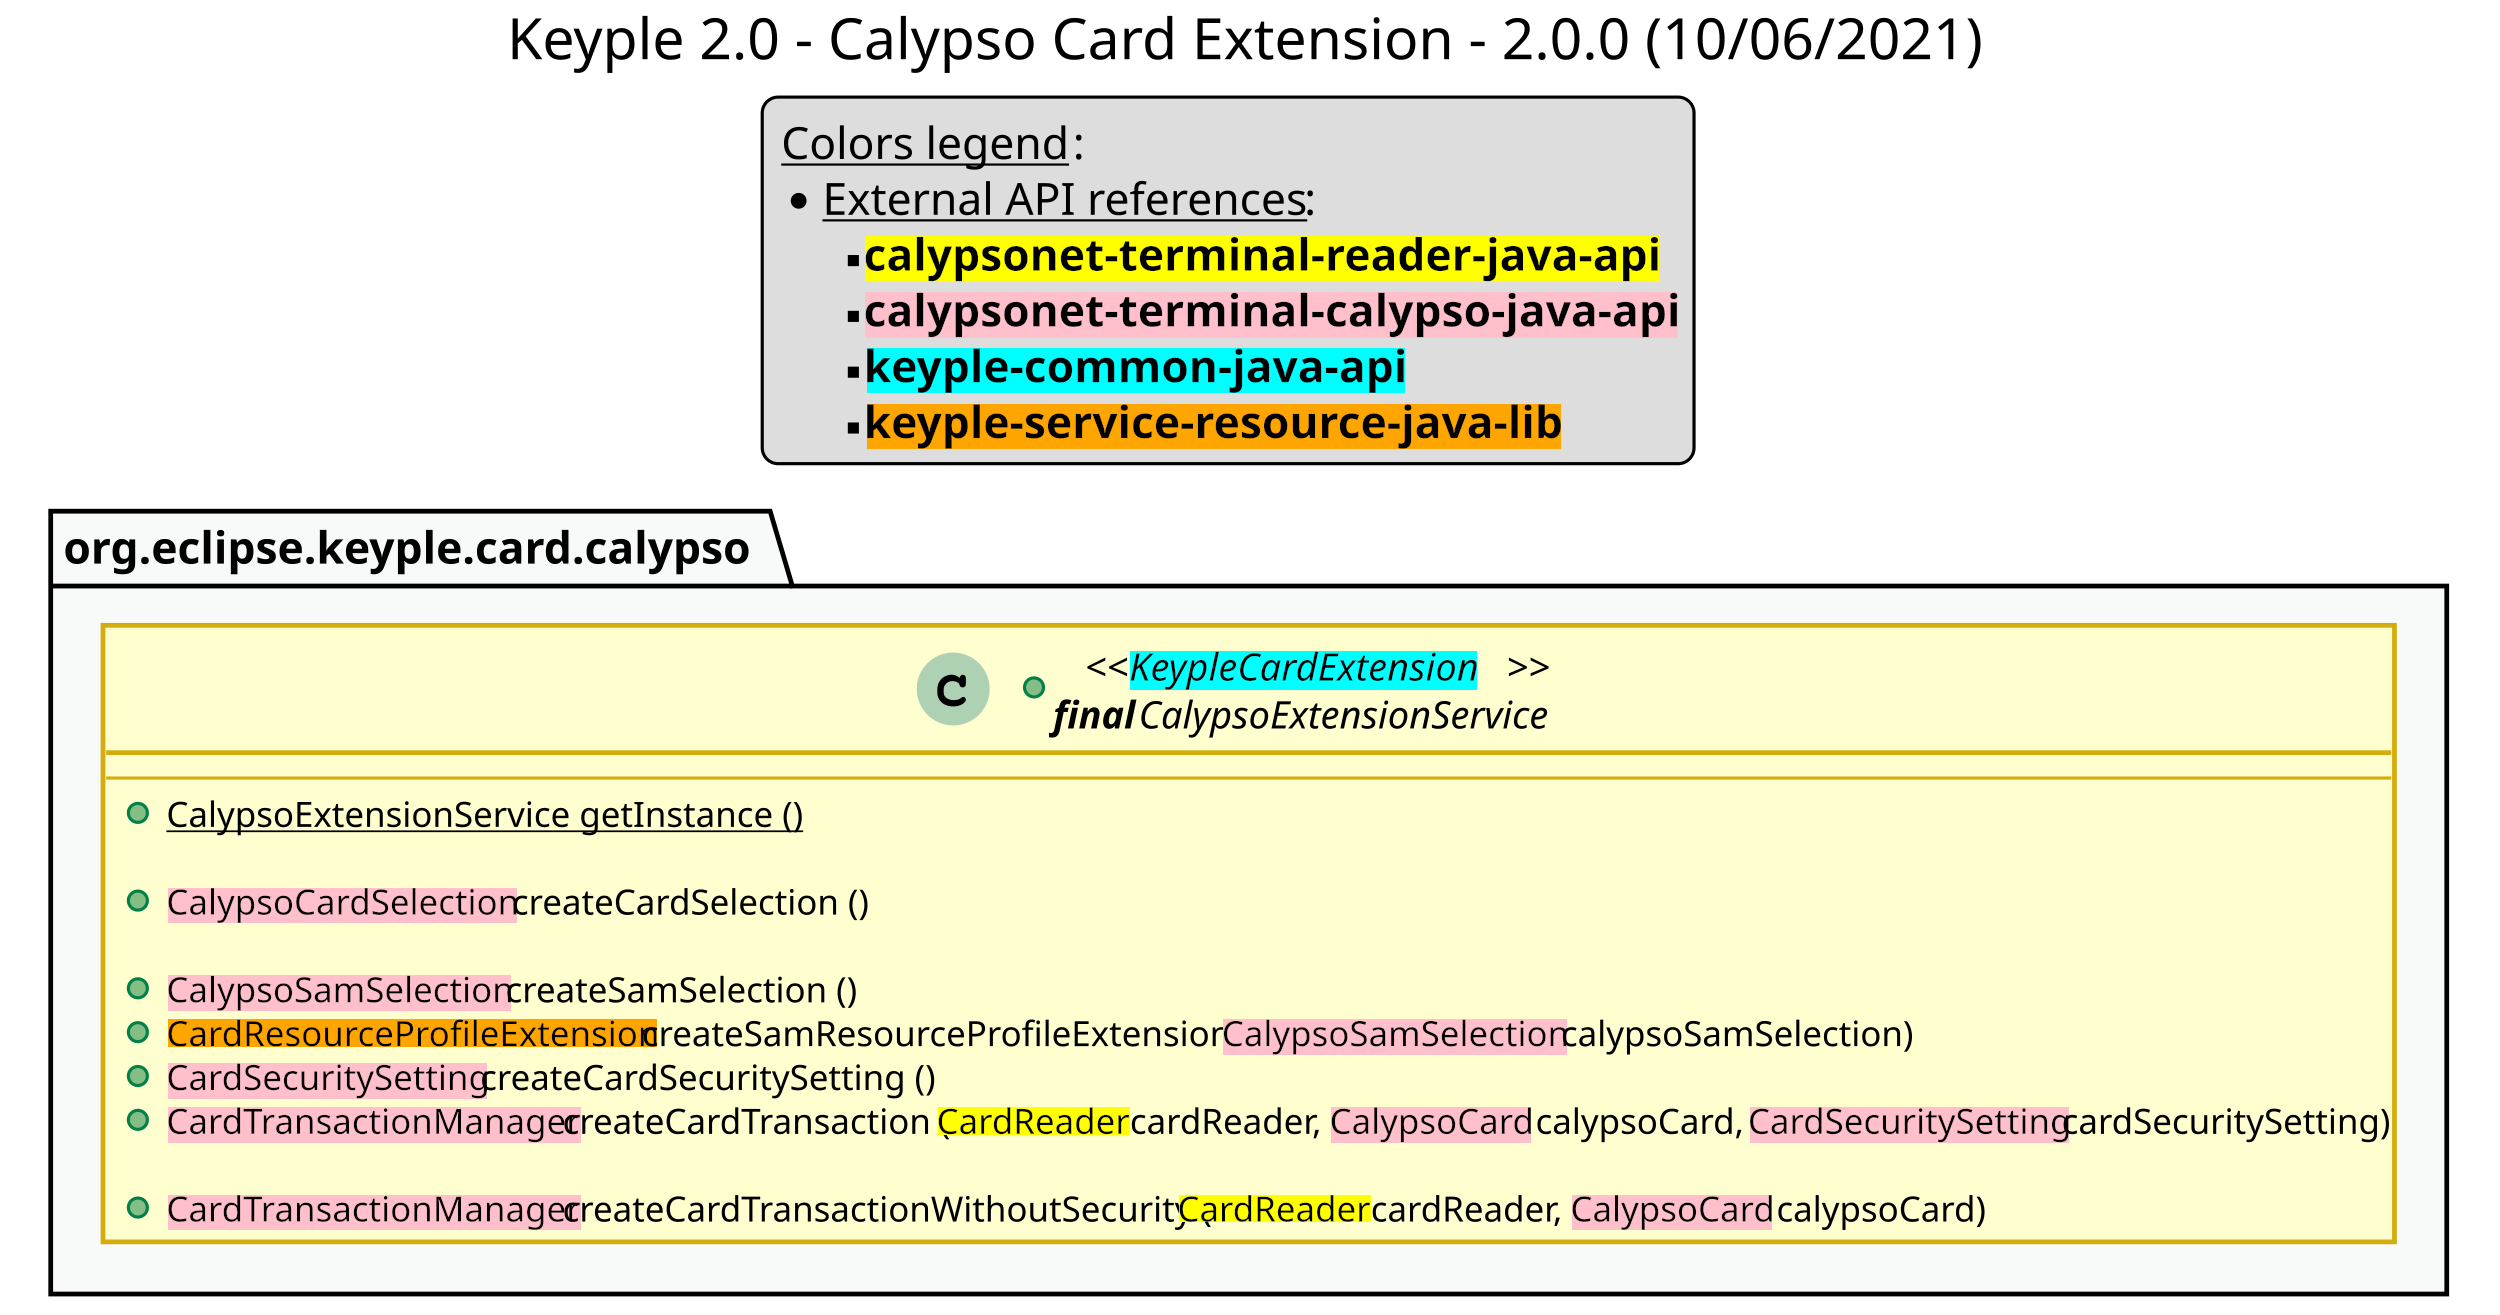
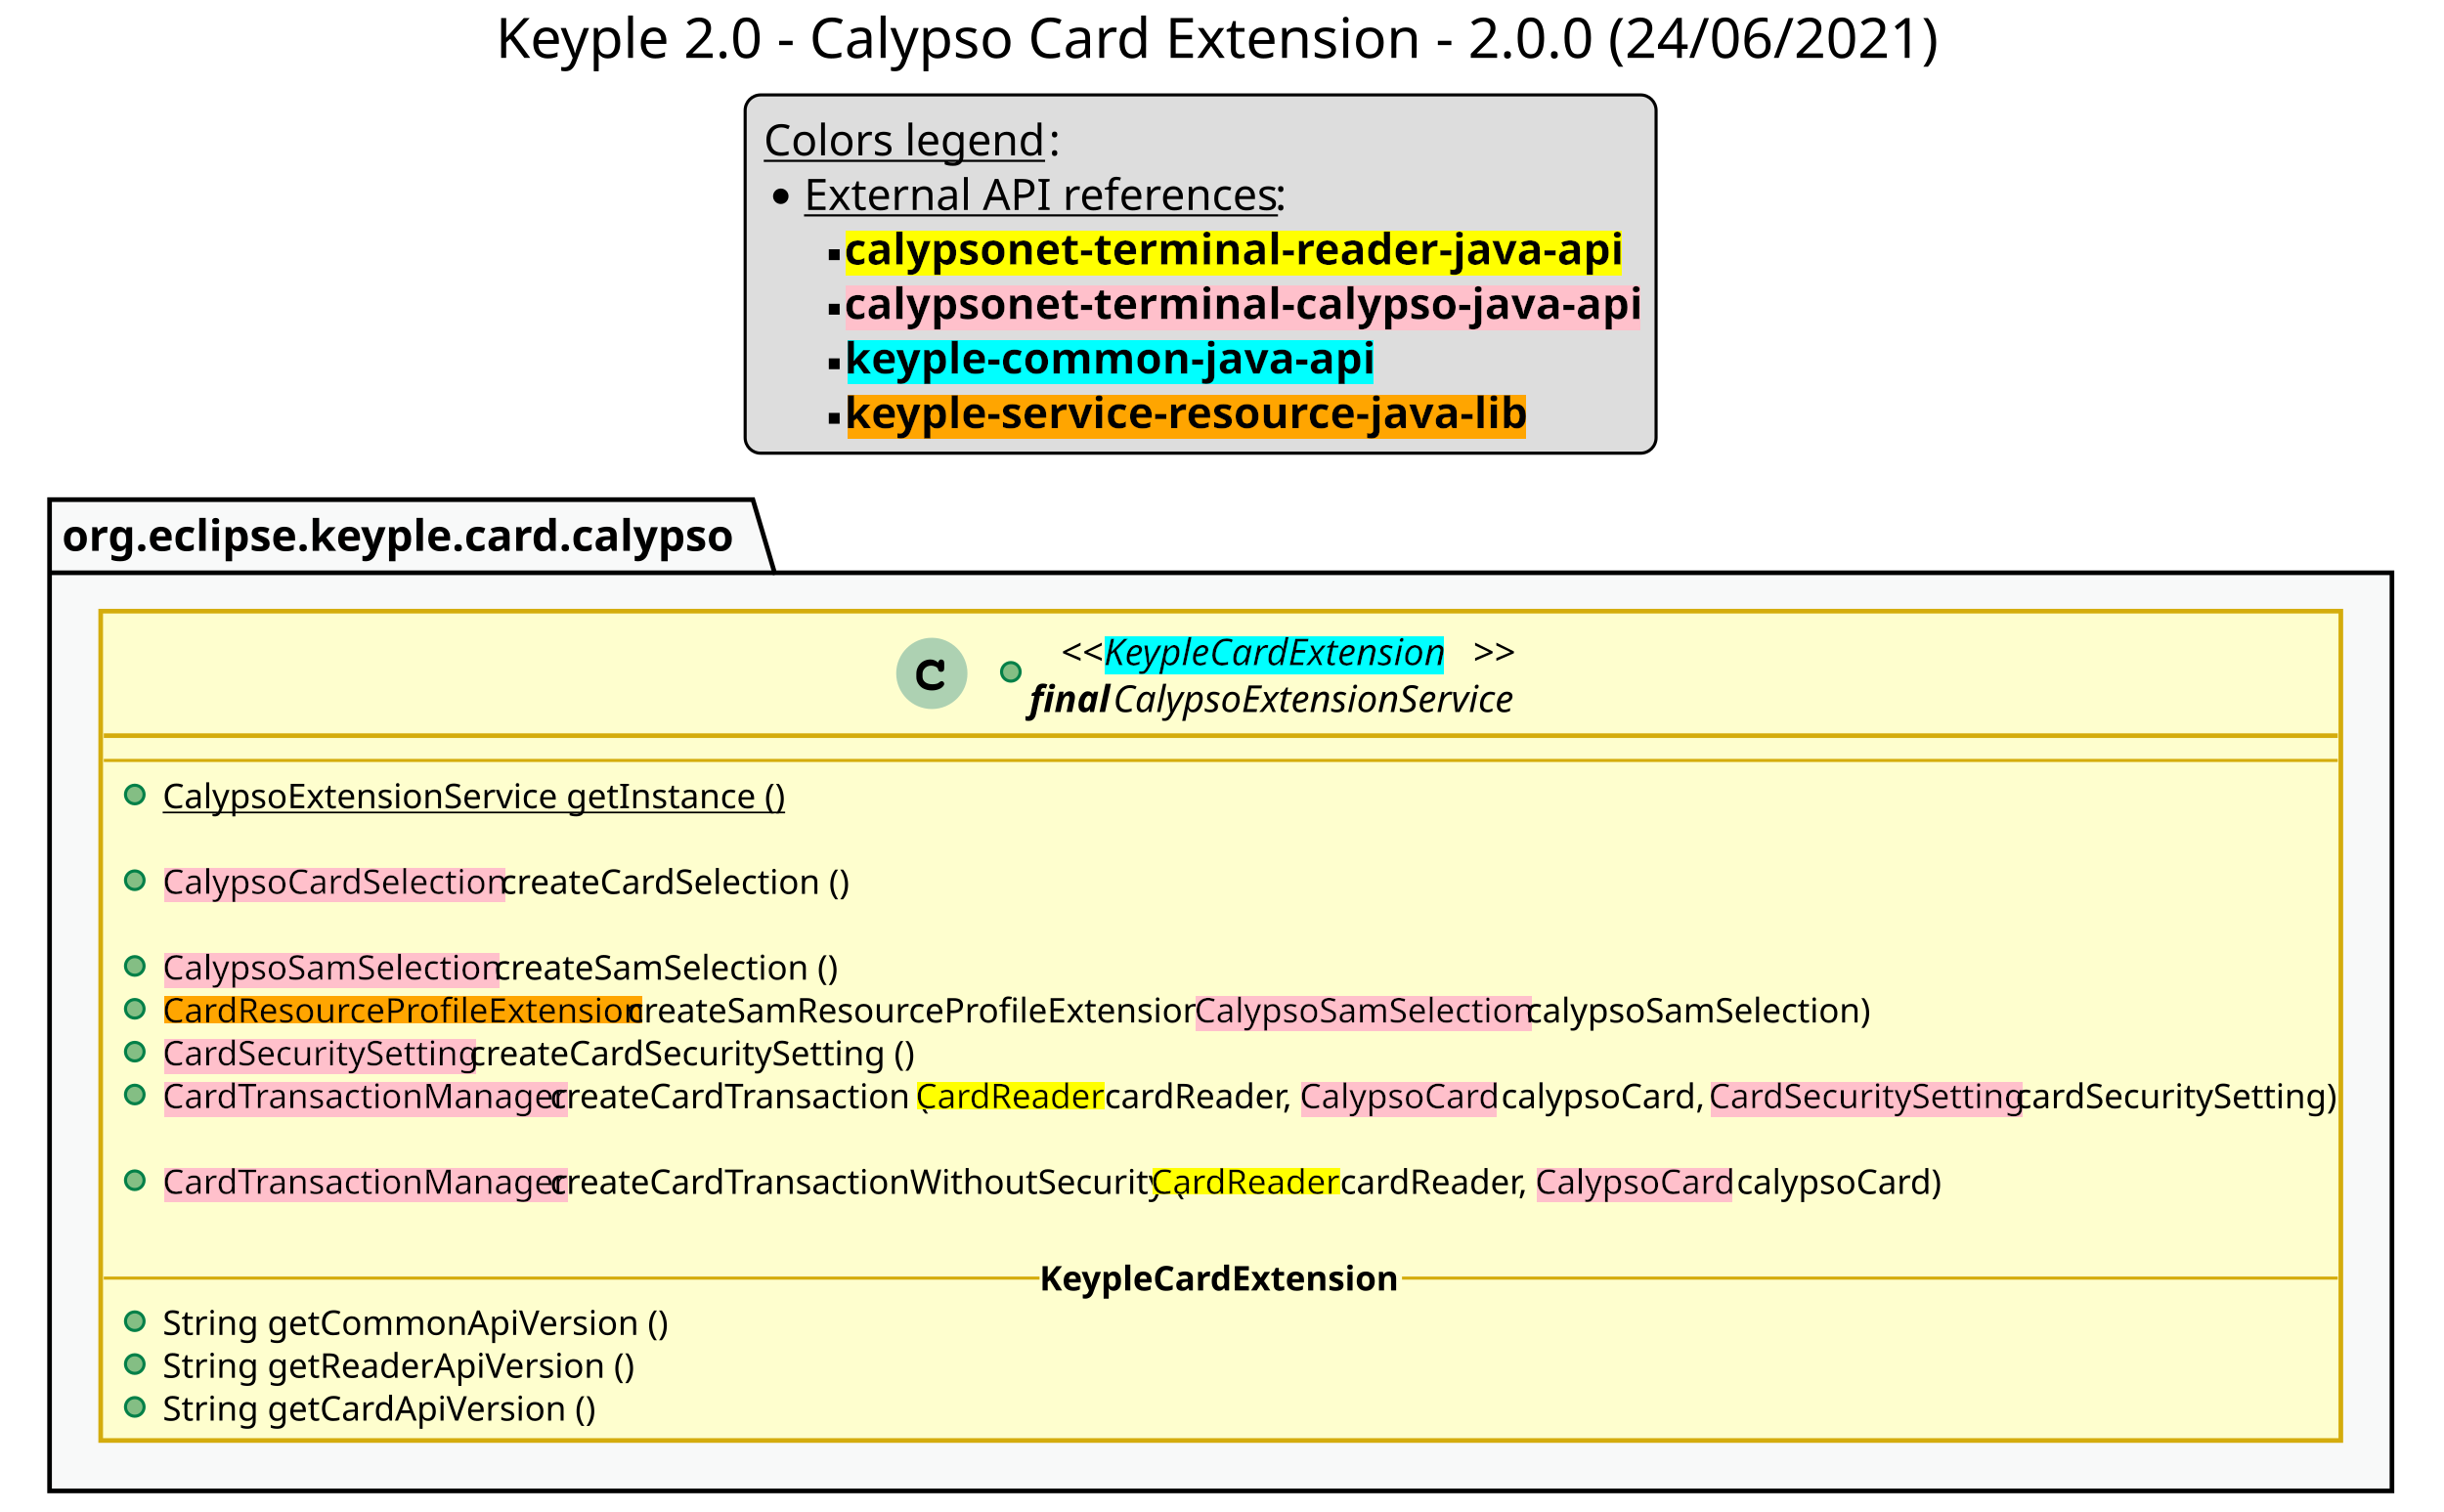
- <svg xmlns="http://www.w3.org/2000/svg" contentScriptType="application/ecmascript" contentStyleType="text/css" height="1037.5px" preserveAspectRatio="none" style="width:1972px;height:1037px;background:#FFFFFF;" version="1.1" viewBox="0 0 1972 1037" width="1972.5px" zoomAndPan="magnify">
+ <svg xmlns="http://www.w3.org/2000/svg" contentScriptType="application/ecmascript" contentStyleType="text/css" height="1220px" preserveAspectRatio="none" style="width:1972px;height:1220px;background:#FFFFFF;" version="1.1" viewBox="0 0 1972 1220" width="1972.5px" zoomAndPan="magnify">
  <defs>
-     <filter height="1" id="brfu0g06ci9jc0" width="1" x="0" y="0">
+     <filter height="1" id="b10vizhz5fxym40" width="1" x="0" y="0">
      <feFlood flood-color="#FFFF00" result="flood" />
      <feComposite in="SourceGraphic" in2="flood" operator="over" />
    </filter>
-     <filter height="1" id="brfu0g06ci9jc1" width="1" x="0" y="0">
+     <filter height="1" id="b10vizhz5fxym41" width="1" x="0" y="0">
      <feFlood flood-color="#FFC0CB" result="flood" />
      <feComposite in="SourceGraphic" in2="flood" operator="over" />
    </filter>
-     <filter height="1" id="brfu0g06ci9jc2" width="1" x="0" y="0">
+     <filter height="1" id="b10vizhz5fxym42" width="1" x="0" y="0">
      <feFlood flood-color="#00FFFF" result="flood" />
      <feComposite in="SourceGraphic" in2="flood" operator="over" />
    </filter>
-     <filter height="1" id="brfu0g06ci9jc3" width="1" x="0" y="0">
+     <filter height="1" id="b10vizhz5fxym43" width="1" x="0" y="0">
      <feFlood flood-color="#FFA500" result="flood" />
      <feComposite in="SourceGraphic" in2="flood" operator="over" />
    </filter>
  </defs>
  <g>
-     <text fill="#000000" font-family="sans-serif" font-size="45" lengthAdjust="spacing" textLength="1140" x="400" y="46.714">Keyple 2.0 - Calypso Card Extension - 2.0.0 (10/06/2021)</text>
+     <text fill="#000000" font-family="sans-serif" font-size="45" lengthAdjust="spacing" textLength="1140" x="400" y="46.714">Keyple 2.0 - Calypso Card Extension - 2.0.0 (24/06/2021)</text>
    <rect fill="#DDDDDD" height="289.141" rx="12.5" ry="12.5" style="stroke:#000000;stroke-width:2.5;" width="735" x="601.25" y="76.602" />
    <text fill="#000000" font-family="sans-serif" font-size="35" lengthAdjust="spacing" text-decoration="underline" textLength="220" x="616.25" y="125.435">Colors legend</text>
    <text fill="#000000" font-family="sans-serif" font-size="35" lengthAdjust="spacing" textLength="10" x="846.25" y="125.435">:</text>
    <ellipse cx="630" cy="158.398" fill="#000000" rx="6.25" ry="6.25" style="stroke:#000000;stroke-width:0.0;" />
    <text fill="#000000" font-family="sans-serif" font-size="35" lengthAdjust="spacing" text-decoration="underline" textLength="370" x="648.75" y="169.458">External API references</text>
    <text fill="#000000" font-family="sans-serif" font-size="35" lengthAdjust="spacing" textLength="10" x="1028.75" y="169.458">:</text>
    <rect fill="#000000" height="8.75" style="stroke:#000000;stroke-width:0.0;" width="8.75" x="668.75" y="201.172" />
-     <text fill="#000000" filter="url(#brfu0g06ci9jc0)" font-family="sans-serif" font-size="35" font-weight="bold" lengthAdjust="spacing" textLength="625" x="681.25" y="213.481">calypsonet-terminal-reader-java-api</text>
+     <text fill="#000000" filter="url(#b10vizhz5fxym40)" font-family="sans-serif" font-size="35" font-weight="bold" lengthAdjust="spacing" textLength="625" x="681.25" y="213.481">calypsonet-terminal-reader-java-api</text>
    <rect fill="#000000" height="8.75" style="stroke:#000000;stroke-width:0.0;" width="8.75" x="668.75" y="245.195" />
-     <text fill="#000000" filter="url(#brfu0g06ci9jc1)" font-family="sans-serif" font-size="35" font-weight="bold" lengthAdjust="spacing" textLength="640" x="681.25" y="257.505">calypsonet-terminal-calypso-java-api</text>
+     <text fill="#000000" filter="url(#b10vizhz5fxym41)" font-family="sans-serif" font-size="35" font-weight="bold" lengthAdjust="spacing" textLength="640" x="681.25" y="257.505">calypsonet-terminal-calypso-java-api</text>
    <rect fill="#000000" height="8.75" style="stroke:#000000;stroke-width:0.0;" width="8.75" x="668.75" y="289.219" />
-     <text fill="#000000" filter="url(#brfu0g06ci9jc2)" font-family="sans-serif" font-size="35" font-weight="bold" lengthAdjust="spacing" textLength="425" x="681.25" y="301.528">keyple-common-java-api</text>
+     <text fill="#000000" filter="url(#b10vizhz5fxym42)" font-family="sans-serif" font-size="35" font-weight="bold" lengthAdjust="spacing" textLength="425" x="681.25" y="301.528">keyple-common-java-api</text>
    <rect fill="#000000" height="8.75" style="stroke:#000000;stroke-width:0.0;" width="8.75" x="668.75" y="333.242" />
-     <text fill="#000000" filter="url(#brfu0g06ci9jc3)" font-family="sans-serif" font-size="35" font-weight="bold" lengthAdjust="spacing" textLength="572.5" x="681.25" y="345.552">keyple-service-resource-java-lib</text>
-     <polygon fill="#F8F9F9" points="40,403.242,607.5,403.242,625,462.266,1930,462.266,1930,1020.742,40,1020.742,40,403.242" style="stroke:#000000;stroke-width:3.75;" />
+     <text fill="#000000" filter="url(#b10vizhz5fxym43)" font-family="sans-serif" font-size="35" font-weight="bold" lengthAdjust="spacing" textLength="572.5" x="681.25" y="345.552">keyple-service-resource-java-lib</text>
+     <polygon fill="#F8F9F9" points="40,403.242,607.5,403.242,625,462.266,1930,462.266,1930,1203.242,40,1203.242,40,403.242" style="stroke:#000000;stroke-width:3.75;" />
    <line style="stroke:#000000;stroke-width:3.75;" x1="40" x2="625" y1="462.266" y2="462.266" />
    <text fill="#000000" font-family="sans-serif" font-size="35" font-weight="bold" lengthAdjust="spacing" textLength="552.5" x="50" y="444.575">org.eclipse.keyple.card.calypso</text>
-     <rect codeLine="57" fill="#FEFECE" height="486.367" id="CalypsoExtensionService" style="stroke:#D4AC0D;stroke-width:3.75;" width="1807.5" x="81.25" y="493.242" />
+     <rect codeLine="57" fill="#FEFECE" height="669.316" id="CalypsoExtensionService" style="stroke:#D4AC0D;stroke-width:3.75;" width="1807.5" x="81.25" y="493.242" />
    <ellipse cx="751.875" cy="543.477" fill="#ADD1B2" rx="27.5" ry="27.5" style="stroke:#ADD1B2;stroke-width:2.5;" />
    <path d="M756.875,534.727 Q757.383,533.477 757.969,532.852 Q758.555,532.227 759.219,532.227 Q760.391,532.227 761.133,532.93 Q761.875,533.633 761.875,535.273 L761.875,539.18 Q761.875,540.82 761.172,541.523 Q760.469,542.227 759.375,542.227 Q758.398,542.227 757.773,541.797 Q757.148,541.367 756.875,540.234 Q756.758,539.453 756.328,539.023 Q755.547,538.203 754.141,537.734 Q752.734,537.227 751.328,537.227 Q749.57,537.227 748.086,537.93 Q746.641,538.633 745.508,540.195 Q744.375,541.758 744.375,543.906 L744.375,546.211 Q744.375,548.789 746.484,550.508 Q748.594,552.227 752.344,552.227 Q754.57,552.227 756.133,551.719 Q757.031,551.445 758.047,550.547 Q758.711,550.039 759.062,549.883 Q759.414,549.727 759.844,549.727 Q760.664,549.727 761.25,550.391 Q761.875,551.016 761.875,551.914 Q761.875,552.773 761.016,553.789 Q759.766,555.273 757.773,556.094 Q755.156,557.227 751.953,557.227 Q748.203,557.227 745.195,555.742 Q742.773,554.57 741.055,552.031 Q739.375,549.492 739.375,546.484 L739.375,543.75 Q739.375,540.625 740.859,537.891 Q742.383,535.156 745,533.711 Q747.656,532.227 750.625,532.227 Q752.422,532.227 753.984,532.852 Q755.547,533.477 756.875,534.727 Z " fill="#000000" />
    <ellipse cx="815.625" cy="542.227" fill="#84BE84" rx="7.5" ry="7.5" style="stroke:#038048;stroke-width:2.5;" />
    <text fill="#000000" font-family="sans-serif" font-size="30" font-style="italic" lengthAdjust="spacing" textLength="35" x="855.625" y="536.885">&lt;&lt;</text>
-     <text fill="#000000" filter="url(#brfu0g06ci9jc2)" font-family="sans-serif" font-size="30" font-style="italic" lengthAdjust="spacing" textLength="297.5" x="890.625" y="536.885">KeypleCardExtension</text>
+     <text fill="#000000" filter="url(#b10vizhz5fxym42)" font-family="sans-serif" font-size="30" font-style="italic" lengthAdjust="spacing" textLength="297.5" x="890.625" y="536.885">KeypleCardExtension</text>
    <text fill="#000000" font-family="sans-serif" font-size="30" font-style="italic" lengthAdjust="spacing" textLength="35" x="1188.125" y="536.885">&gt;&gt;</text>
    <text fill="#000000" font-family="sans-serif" font-size="30" font-style="italic" font-weight="bold" lengthAdjust="spacing" textLength="60" x="830.625" y="574.619">final</text>
    <text fill="#000000" font-family="sans-serif" font-size="30" font-style="italic" lengthAdjust="spacing" textLength="350" x="898.125" y="574.619">CalypsoExtensionService</text>
    <line style="stroke:#D4AC0D;stroke-width:3.75;" x1="83.75" x2="1886.25" y1="593.711" y2="593.711" />
    <line style="stroke:#D4AC0D;stroke-width:2.5;" x1="83.75" x2="1886.25" y1="613.711" y2="613.711" />
    <ellipse cx="108.75" cy="641.211" fill="#84BE84" rx="7.5" ry="7.5" style="stroke:#038048;stroke-width:2.5;" />
    <text fill="#000000" font-family="sans-serif" font-size="27.5" lengthAdjust="spacing" text-decoration="underline" textLength="482.5" x="131.25" y="652.258">CalypsoExtensionService getInstance ()</text>
    <text fill="#000000" font-family="sans-serif" font-size="27.5" lengthAdjust="spacing" textLength="0" x="138.75" y="686.848" />
    <ellipse cx="108.75" cy="710.391" fill="#84BE84" rx="7.5" ry="7.5" style="stroke:#038048;stroke-width:2.5;" />
-     <text fill="#000000" filter="url(#brfu0g06ci9jc1)" font-family="sans-serif" font-size="27.5" lengthAdjust="spacing" textLength="265" x="131.25" y="721.438">CalypsoCardSelection</text>
+     <text fill="#000000" filter="url(#b10vizhz5fxym41)" font-family="sans-serif" font-size="27.5" lengthAdjust="spacing" textLength="265" x="131.25" y="721.438">CalypsoCardSelection</text>
    <text fill="#000000" font-family="sans-serif" font-size="27.5" lengthAdjust="spacing" textLength="272.5" x="403.75" y="721.438">createCardSelection ()</text>
    <text fill="#000000" font-family="sans-serif" font-size="27.5" lengthAdjust="spacing" textLength="0" x="138.75" y="756.028" />
    <ellipse cx="108.75" cy="779.57" fill="#84BE84" rx="7.5" ry="7.5" style="stroke:#038048;stroke-width:2.5;" />
-     <text fill="#000000" filter="url(#brfu0g06ci9jc1)" font-family="sans-serif" font-size="27.5" lengthAdjust="spacing" textLength="260" x="131.25" y="790.618">CalypsoSamSelection</text>
+     <text fill="#000000" filter="url(#b10vizhz5fxym41)" font-family="sans-serif" font-size="27.5" lengthAdjust="spacing" textLength="260" x="131.25" y="790.618">CalypsoSamSelection</text>
    <text fill="#000000" font-family="sans-serif" font-size="27.5" lengthAdjust="spacing" textLength="267.5" x="398.75" y="790.618">createSamSelection ()</text>
    <ellipse cx="108.75" cy="814.16" fill="#84BE84" rx="7.5" ry="7.5" style="stroke:#038048;stroke-width:2.5;" />
-     <text fill="#000000" filter="url(#brfu0g06ci9jc3)" font-family="sans-serif" font-size="27.5" lengthAdjust="spacing" textLength="367.5" x="131.25" y="825.207">CardResourceProfileExtension</text>
+     <text fill="#000000" filter="url(#b10vizhz5fxym43)" font-family="sans-serif" font-size="27.5" lengthAdjust="spacing" textLength="367.5" x="131.25" y="825.207">CardResourceProfileExtension</text>
    <text fill="#000000" font-family="sans-serif" font-size="27.5" lengthAdjust="spacing" textLength="457.5" x="506.25" y="825.207">createSamResourceProfileExtension (</text>
-     <text fill="#000000" filter="url(#brfu0g06ci9jc1)" font-family="sans-serif" font-size="27.5" lengthAdjust="spacing" textLength="260" x="963.75" y="825.207">CalypsoSamSelection</text>
+     <text fill="#000000" filter="url(#b10vizhz5fxym41)" font-family="sans-serif" font-size="27.5" lengthAdjust="spacing" textLength="260" x="963.75" y="825.207">CalypsoSamSelection</text>
    <text fill="#000000" font-family="sans-serif" font-size="27.5" lengthAdjust="spacing" textLength="267.5" x="1231.25" y="825.207">calypsoSamSelection)</text>
    <ellipse cx="108.75" cy="848.75" fill="#84BE84" rx="7.5" ry="7.5" style="stroke:#038048;stroke-width:2.5;" />
-     <text fill="#000000" filter="url(#brfu0g06ci9jc1)" font-family="sans-serif" font-size="27.5" lengthAdjust="spacing" textLength="240" x="131.25" y="859.797">CardSecuritySetting</text>
+     <text fill="#000000" filter="url(#b10vizhz5fxym41)" font-family="sans-serif" font-size="27.5" lengthAdjust="spacing" textLength="240" x="131.25" y="859.797">CardSecuritySetting</text>
    <text fill="#000000" font-family="sans-serif" font-size="27.5" lengthAdjust="spacing" textLength="345" x="378.75" y="859.797">createCardSecuritySetting ()</text>
    <ellipse cx="108.75" cy="883.34" fill="#84BE84" rx="7.5" ry="7.5" style="stroke:#038048;stroke-width:2.5;" />
-     <text fill="#000000" filter="url(#brfu0g06ci9jc1)" font-family="sans-serif" font-size="27.5" lengthAdjust="spacing" textLength="305" x="131.25" y="894.387">CardTransactionManager</text>
+     <text fill="#000000" filter="url(#b10vizhz5fxym41)" font-family="sans-serif" font-size="27.5" lengthAdjust="spacing" textLength="305" x="131.25" y="894.387">CardTransactionManager</text>
    <text fill="#000000" font-family="sans-serif" font-size="27.5" lengthAdjust="spacing" textLength="295" x="443.75" y="894.387">createCardTransaction (</text>
-     <text fill="#000000" filter="url(#brfu0g06ci9jc0)" font-family="sans-serif" font-size="27.5" lengthAdjust="spacing" textLength="145" x="738.75" y="894.387">CardReader</text>
+     <text fill="#000000" filter="url(#b10vizhz5fxym40)" font-family="sans-serif" font-size="27.5" lengthAdjust="spacing" textLength="145" x="738.75" y="894.387">CardReader</text>
    <text fill="#000000" font-family="sans-serif" font-size="27.5" lengthAdjust="spacing" textLength="150" x="891.25" y="894.387">cardReader,</text>
-     <text fill="#000000" filter="url(#brfu0g06ci9jc1)" font-family="sans-serif" font-size="27.5" lengthAdjust="spacing" textLength="155" x="1048.75" y="894.387">CalypsoCard</text>
+     <text fill="#000000" filter="url(#b10vizhz5fxym41)" font-family="sans-serif" font-size="27.5" lengthAdjust="spacing" textLength="155" x="1048.75" y="894.387">CalypsoCard</text>
    <text fill="#000000" font-family="sans-serif" font-size="27.5" lengthAdjust="spacing" textLength="160" x="1211.25" y="894.387">calypsoCard,</text>
-     <text fill="#000000" filter="url(#brfu0g06ci9jc1)" font-family="sans-serif" font-size="27.5" lengthAdjust="spacing" textLength="240" x="1378.75" y="894.387">CardSecuritySetting</text>
+     <text fill="#000000" filter="url(#b10vizhz5fxym41)" font-family="sans-serif" font-size="27.5" lengthAdjust="spacing" textLength="240" x="1378.75" y="894.387">CardSecuritySetting</text>
    <text fill="#000000" font-family="sans-serif" font-size="27.5" lengthAdjust="spacing" textLength="247.5" x="1626.25" y="894.387">cardSecuritySetting)</text>
    <text fill="#000000" font-family="sans-serif" font-size="27.5" lengthAdjust="spacing" textLength="0" x="138.75" y="928.977" />
    <ellipse cx="108.75" cy="952.519" fill="#84BE84" rx="7.5" ry="7.5" style="stroke:#038048;stroke-width:2.5;" />
-     <text fill="#000000" filter="url(#brfu0g06ci9jc1)" font-family="sans-serif" font-size="27.5" lengthAdjust="spacing" textLength="305" x="131.25" y="963.567">CardTransactionManager</text>
+     <text fill="#000000" filter="url(#b10vizhz5fxym41)" font-family="sans-serif" font-size="27.5" lengthAdjust="spacing" textLength="305" x="131.25" y="963.567">CardTransactionManager</text>
    <text fill="#000000" font-family="sans-serif" font-size="27.5" lengthAdjust="spacing" textLength="485" x="443.75" y="963.567">createCardTransactionWithoutSecurity (</text>
-     <text fill="#000000" filter="url(#brfu0g06ci9jc0)" font-family="sans-serif" font-size="27.5" lengthAdjust="spacing" textLength="145" x="928.75" y="963.567">CardReader</text>
+     <text fill="#000000" filter="url(#b10vizhz5fxym40)" font-family="sans-serif" font-size="27.5" lengthAdjust="spacing" textLength="145" x="928.75" y="963.567">CardReader</text>
    <text fill="#000000" font-family="sans-serif" font-size="27.5" lengthAdjust="spacing" textLength="150" x="1081.25" y="963.567">cardReader,</text>
-     <text fill="#000000" filter="url(#brfu0g06ci9jc1)" font-family="sans-serif" font-size="27.5" lengthAdjust="spacing" textLength="155" x="1238.75" y="963.567">CalypsoCard</text>
+     <text fill="#000000" filter="url(#b10vizhz5fxym41)" font-family="sans-serif" font-size="27.5" lengthAdjust="spacing" textLength="155" x="1238.75" y="963.567">CalypsoCard</text>
    <text fill="#000000" font-family="sans-serif" font-size="27.5" lengthAdjust="spacing" textLength="162.5" x="1401.25" y="963.567">calypsoCard)</text>
+     <text fill="#000000" font-family="sans-serif" font-size="27.5" lengthAdjust="spacing" textLength="0" x="138.75" y="998.157" />
+     <ellipse cx="108.75" cy="1066.289" fill="#84BE84" rx="7.5" ry="7.5" style="stroke:#038048;stroke-width:2.5;" />
+     <text fill="#000000" font-family="sans-serif" font-size="27.5" lengthAdjust="spacing" textLength="380" x="131.25" y="1077.336">String getCommonApiVersion ()</text>
+     <ellipse cx="108.75" cy="1100.879" fill="#84BE84" rx="7.5" ry="7.5" style="stroke:#038048;stroke-width:2.5;" />
+     <text fill="#000000" font-family="sans-serif" font-size="27.5" lengthAdjust="spacing" textLength="365" x="131.25" y="1111.926">String getReaderApiVersion ()</text>
+     <ellipse cx="108.75" cy="1135.469" fill="#84BE84" rx="7.5" ry="7.5" style="stroke:#038048;stroke-width:2.5;" />
+     <text fill="#000000" font-family="sans-serif" font-size="27.5" lengthAdjust="spacing" textLength="335" x="131.25" y="1146.516">String getCardApiVersion ()</text>
+     <line style="stroke:#D4AC0D;stroke-width:2.5;" x1="83.75" x2="838.75" y1="1031.494" y2="1031.494" />
+     <text fill="#000000" font-family="sans-serif" font-size="27.5" font-weight="bold" lengthAdjust="spacing" textLength="292.5" x="838.75" y="1041.497">KeypleCardExtension</text>
+     <line style="stroke:#D4AC0D;stroke-width:2.5;" x1="1131.25" x2="1886.25" y1="1031.494" y2="1031.494" />
  </g>
</svg>
